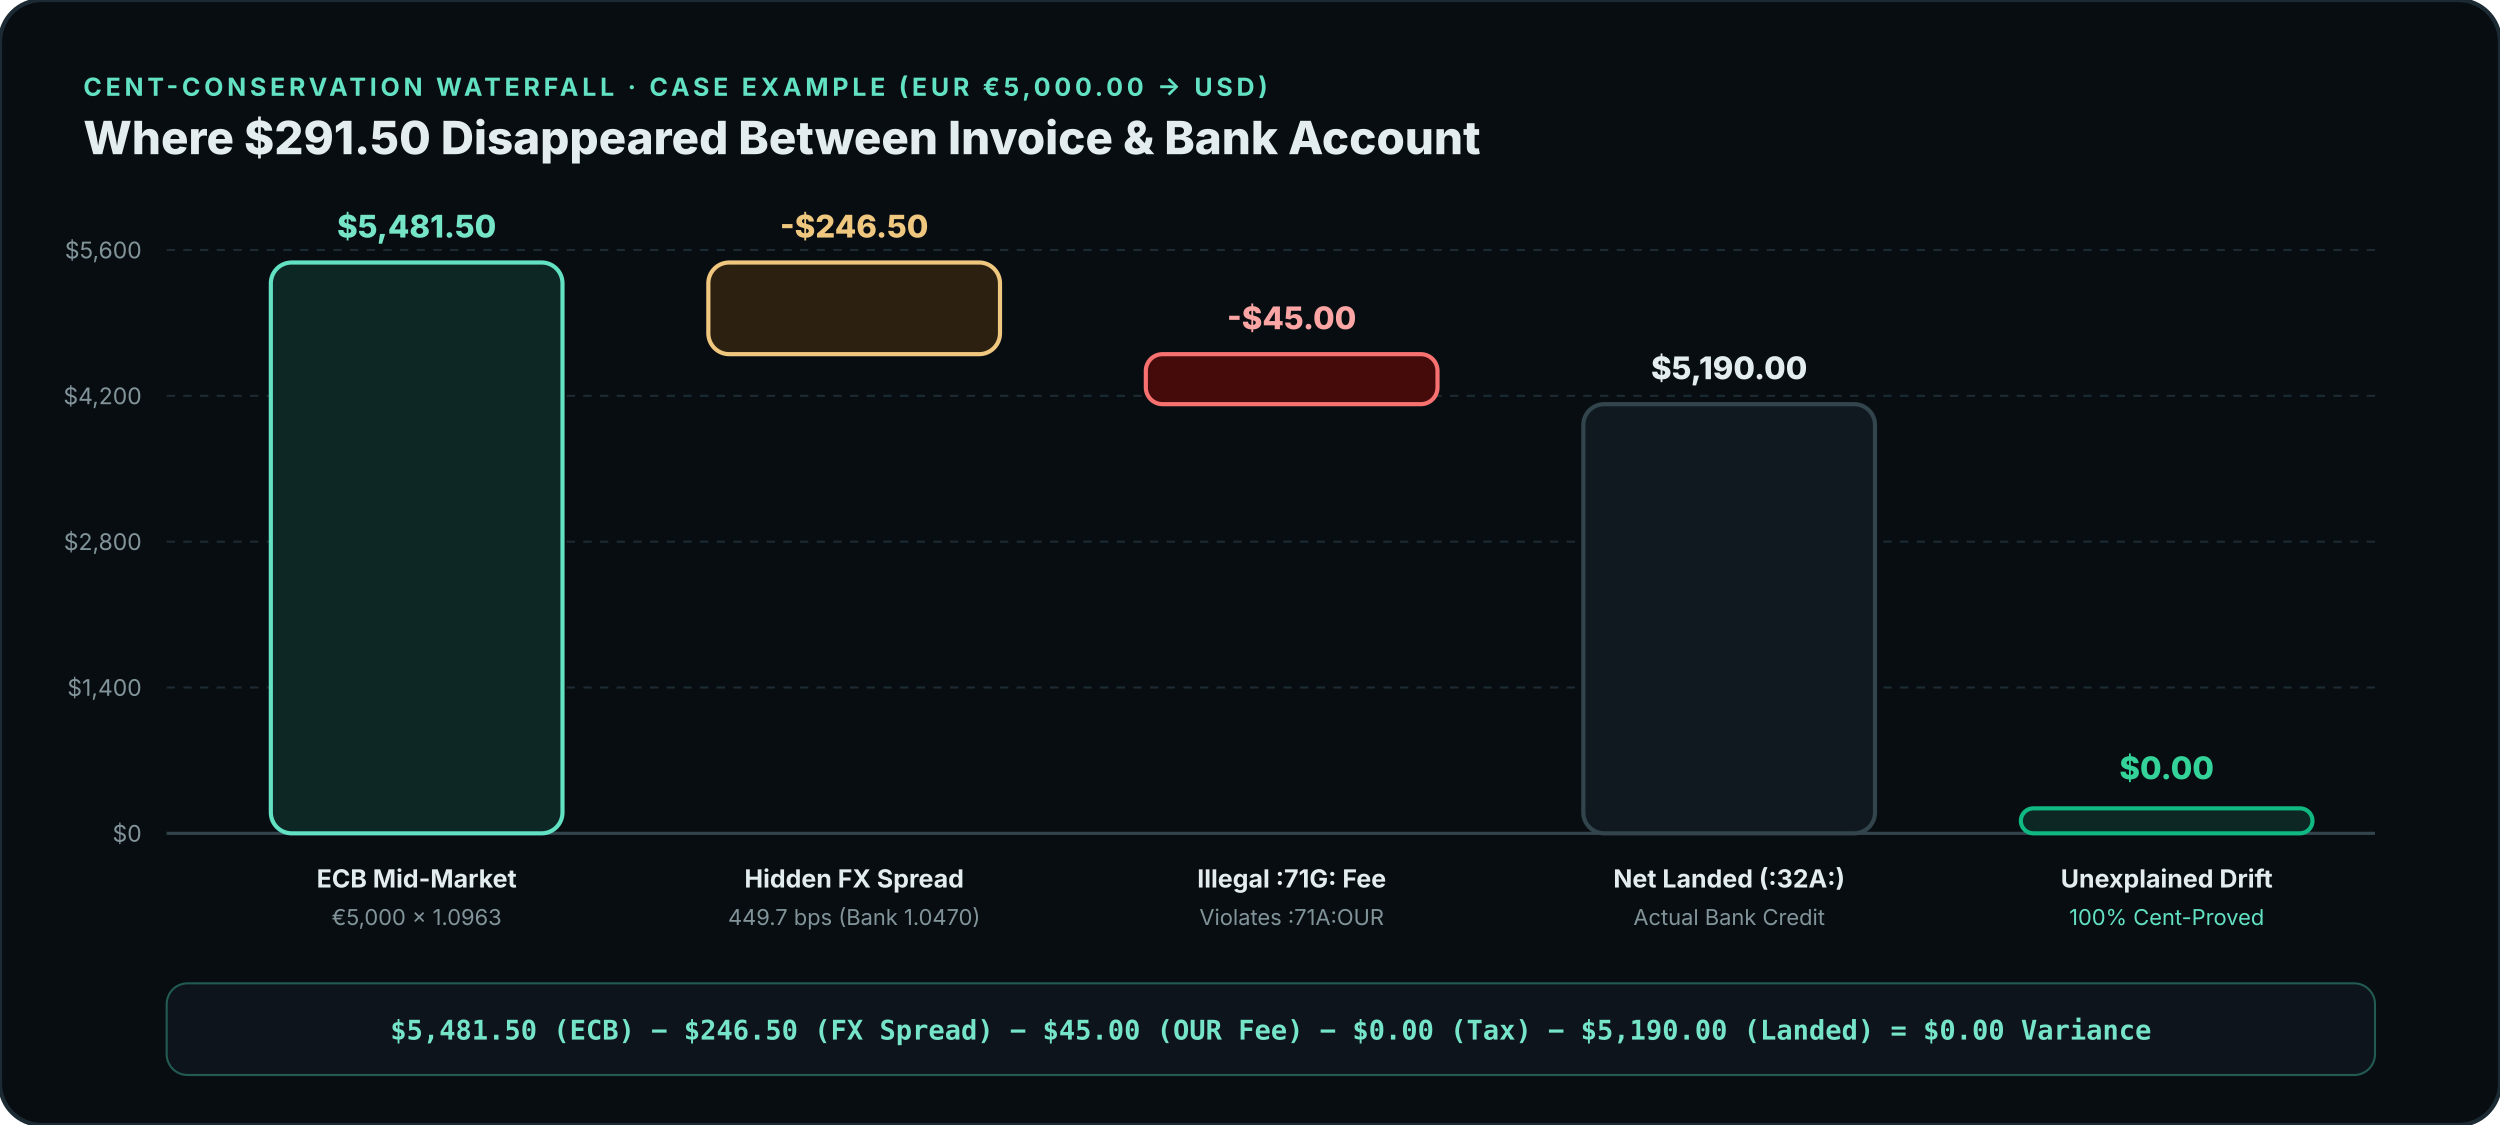
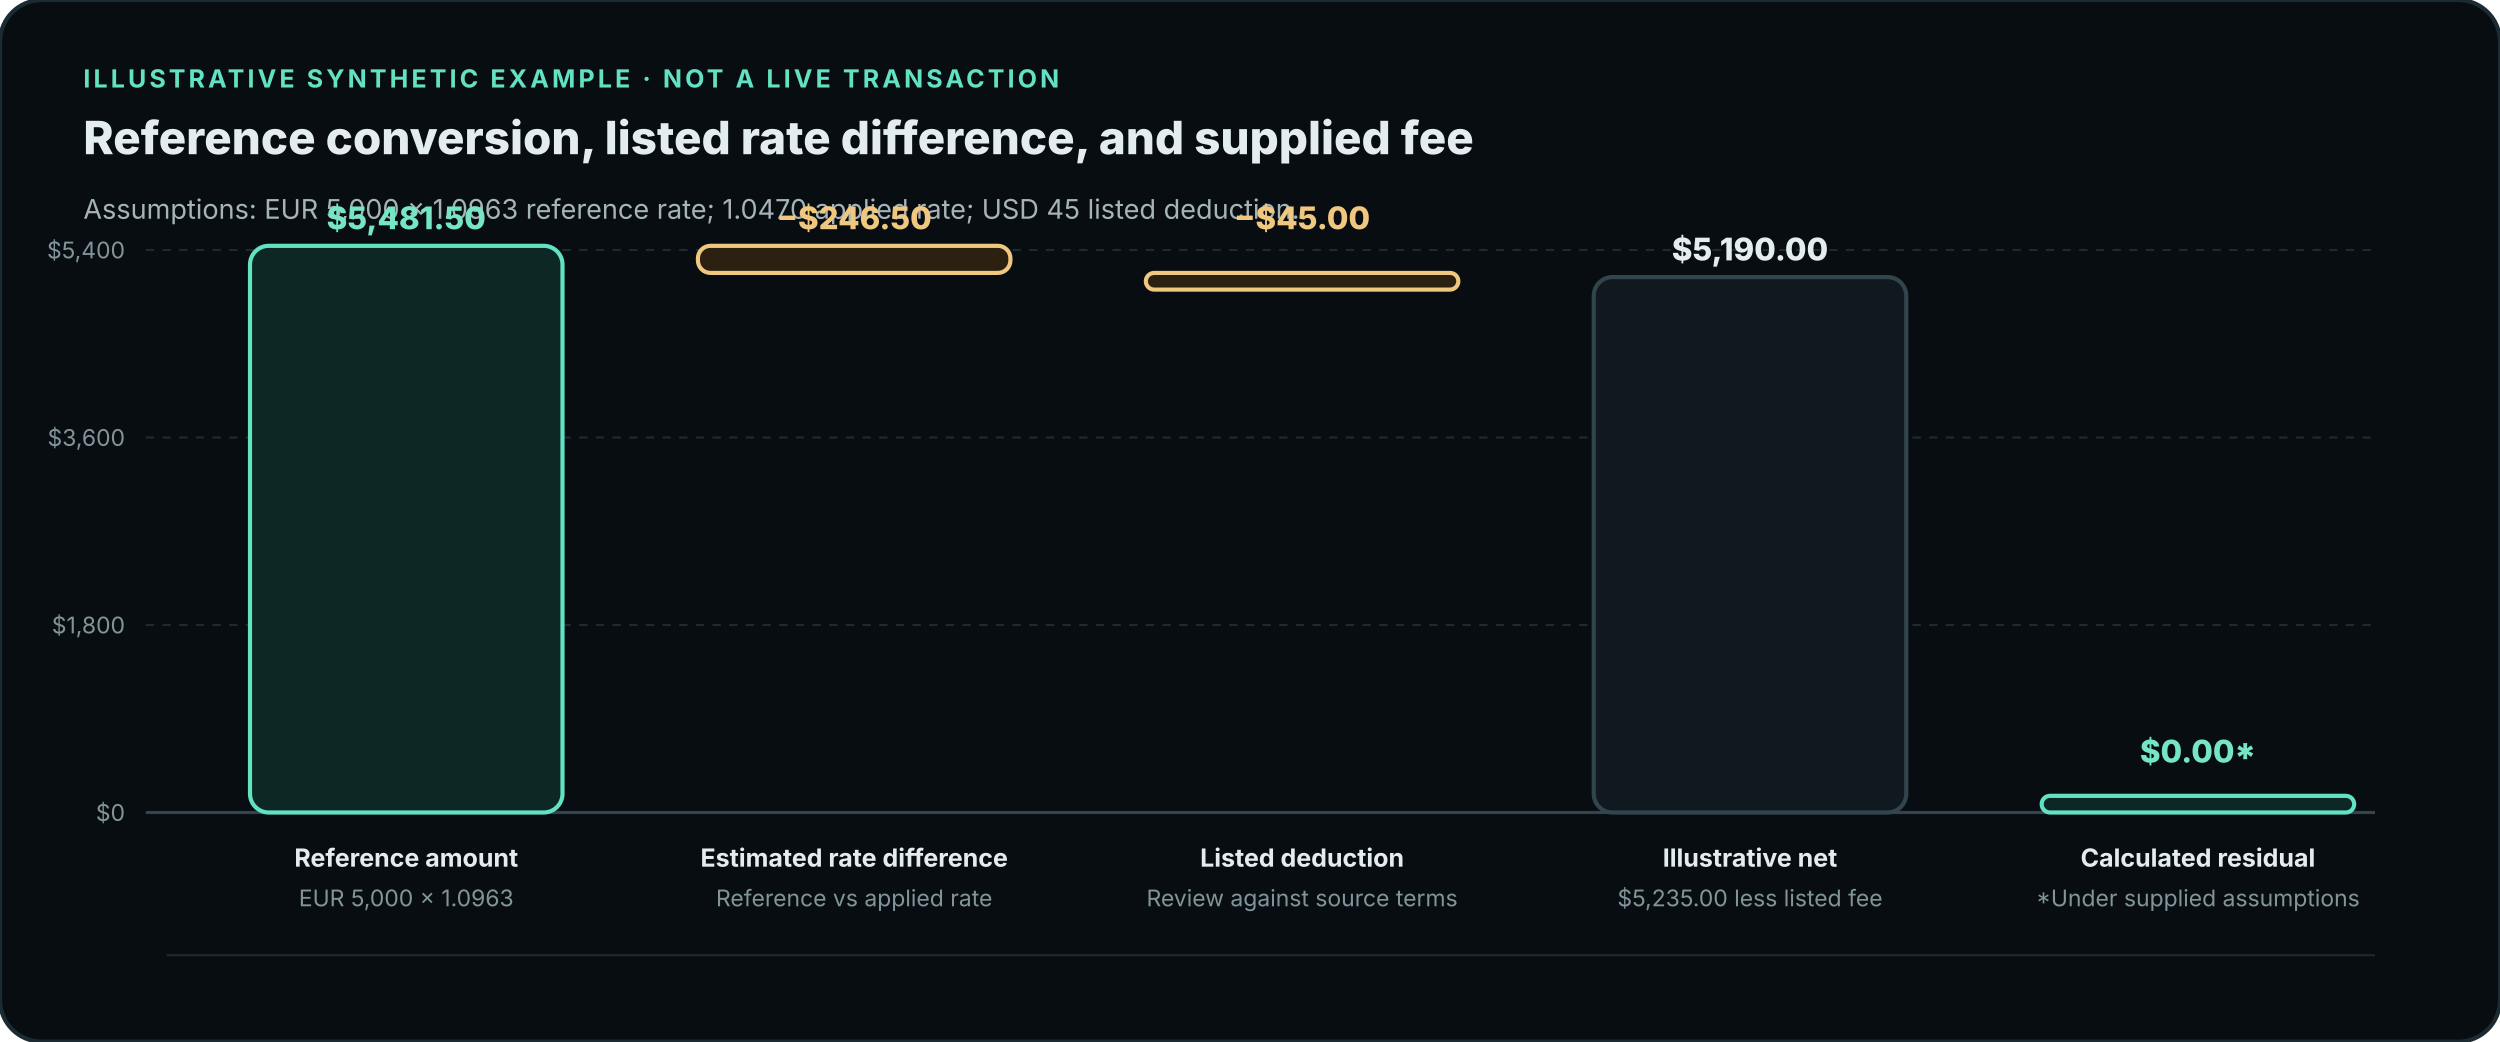
- <svg xmlns="http://www.w3.org/2000/svg" viewBox="0 0 1200 540" width="1200" height="540" font-family="Inter, Segoe UI, system-ui, sans-serif">
-   <rect width="1200" height="540" rx="20" fill="#080d12" stroke="#1c2a33" stroke-width="2" />
-   <text x="40" y="46" fill="#62e1c3" font-size="12" font-weight="700" letter-spacing="1.8">CENT-CONSERVATION WATERFALL · CASE EXAMPLE (EUR €5,000.00 → USD)</text>
-   <text x="40" y="74" fill="#e3edef" font-size="22" font-weight="800">Where $291.50 Disappeared Between Invoice &amp; Bank Account</text>
-   <line x1="80" y1="120" x2="1140" y2="120" stroke="#1c2a33" stroke-dasharray="4 4" />
-   <line x1="80" y1="190" x2="1140" y2="190" stroke="#1c2a33" stroke-dasharray="4 4" />
-   <line x1="80" y1="260" x2="1140" y2="260" stroke="#1c2a33" stroke-dasharray="4 4" />
-   <line x1="80" y1="330" x2="1140" y2="330" stroke="#1c2a33" stroke-dasharray="4 4" />
-   <line x1="80" y1="400" x2="1140" y2="400" stroke="#32454d" stroke-width="1.5" />
-   <text x="68" y="124" text-anchor="end" fill="#81949a" font-size="11">$5,600</text>
-   <text x="68" y="194" text-anchor="end" fill="#81949a" font-size="11">$4,200</text>
-   <text x="68" y="264" text-anchor="end" fill="#81949a" font-size="11">$2,800</text>
-   <text x="68" y="334" text-anchor="end" fill="#81949a" font-size="11">$1,400</text>
-   <text x="68" y="404" text-anchor="end" fill="#81949a" font-size="11">$0</text>
-   <rect x="130" y="126" width="140" height="274" rx="10" fill="#0d2725" stroke="#62e1c3" stroke-width="2" />
-   <text x="200" y="114" text-anchor="middle" fill="#75e4c7" font-size="15" font-weight="800">$5,481.50</text>
-   <text x="200" y="426" text-anchor="middle" fill="#e3edef" font-size="12" font-weight="700">ECB Mid-Market</text>
-   <text x="200" y="444" text-anchor="middle" fill="#81949a" font-size="10.5">€5,000 × 1.0963</text>
-   <rect x="340" y="126" width="140" height="44" rx="10" fill="#2c2111" stroke="#f0c77f" stroke-width="2" />
-   <text x="410" y="114" text-anchor="middle" fill="#f0c77f" font-size="15" font-weight="800">-$246.50</text>
-   <text x="410" y="426" text-anchor="middle" fill="#e3edef" font-size="12" font-weight="700">Hidden FX Spread</text>
-   <text x="410" y="444" text-anchor="middle" fill="#81949a" font-size="10.5">449.7 bps (Bank 1.0470)</text>
-   <rect x="550" y="170" width="140" height="24" rx="8" fill="#450a0a" stroke="#f87171" stroke-width="2" />
-   <text x="620" y="158" text-anchor="middle" fill="#fca5a5" font-size="15" font-weight="800">-$45.00</text>
-   <text x="620" y="426" text-anchor="middle" fill="#e3edef" font-size="12" font-weight="700">Illegal :71G: Fee</text>
-   <text x="620" y="444" text-anchor="middle" fill="#81949a" font-size="10.5">Violates :71A:OUR</text>
-   <rect x="760" y="194" width="140" height="206" rx="10" fill="#101820" stroke="#32454d" stroke-width="2" />
-   <text x="830" y="182" text-anchor="middle" fill="#e3edef" font-size="15" font-weight="800">$5,190.00</text>
-   <text x="830" y="426" text-anchor="middle" fill="#e3edef" font-size="12" font-weight="700">Net Landed (:32A:)</text>
-   <text x="830" y="444" text-anchor="middle" fill="#81949a" font-size="10.5">Actual Bank Credit</text>
-   <rect x="970" y="388" width="140" height="12" rx="6" fill="#0d2725" stroke="#10b981" stroke-width="2" />
-   <text x="1040" y="374" text-anchor="middle" fill="#34d399" font-size="15" font-weight="800">$0.00</text>
-   <text x="1040" y="426" text-anchor="middle" fill="#e3edef" font-size="12" font-weight="700">Unexplained Drift</text>
-   <text x="1040" y="444" text-anchor="middle" fill="#62e1c3" font-size="10.5">100% Cent-Proved</text>
-   <rect x="80" y="472" width="1060" height="44" rx="10" fill="#0d141b" stroke="#225b51" />
-   <text x="610" y="499" text-anchor="middle" fill="#75e4c7" font-size="13" font-weight="700" font-family="JetBrains Mono, monospace">
-     $5,481.50 (ECB) − $246.50 (FX Spread) − $45.00 (OUR Fee) − $0.00 (Tax) − $5,190.00 (Landed) = $0.00 Variance
-   </text>
+ <svg xmlns="http://www.w3.org/2000/svg" viewBox="0 0 1200 500" width="1200" height="500" font-family="Inter, Segoe UI, system-ui, sans-serif">
+   <rect width="1200" height="500" rx="20" fill="#080d12" stroke="#1c2a33" stroke-width="2" />
+   <text x="40" y="42" fill="#62e1c3" font-size="12" font-weight="700" letter-spacing="1.5">ILLUSTRATIVE SYNTHETIC EXAMPLE · NOT A LIVE TRANSACTION</text>
+   <text x="40" y="74" fill="#e3edef" font-size="22" font-weight="800">Reference conversion, listed rate difference, and supplied fee</text>
+   <text x="40" y="105" fill="#a4b4b8" font-size="13">Assumptions: EUR 5,000 × 1.0963 reference rate; 1.0470 applied rate; USD 45 listed deduction.</text>
+   <line x1="70" y1="390" x2="1140" y2="390" stroke="#32454d" stroke-width="1.5" />
+   <line x1="70" y1="300" x2="1140" y2="300" stroke="#1c2a33" stroke-dasharray="4 4" />
+   <line x1="70" y1="210" x2="1140" y2="210" stroke="#1c2a33" stroke-dasharray="4 4" />
+   <line x1="70" y1="120" x2="1140" y2="120" stroke="#1c2a33" stroke-dasharray="4 4" />
+   <text x="60" y="394" text-anchor="end" fill="#81949a" font-size="11">$0</text>
+   <text x="60" y="304" text-anchor="end" fill="#81949a" font-size="11">$1,800</text>
+   <text x="60" y="214" text-anchor="end" fill="#81949a" font-size="11">$3,600</text>
+   <text x="60" y="124" text-anchor="end" fill="#81949a" font-size="11">$5,400</text>
+   <rect x="120" y="118" width="150" height="272" rx="9" fill="#0d2725" stroke="#62e1c3" stroke-width="2" />
+   <text x="195" y="110" text-anchor="middle" fill="#75e4c7" font-size="15" font-weight="800">$5,481.50</text>
+   <text x="195" y="416" text-anchor="middle" fill="#e3edef" font-size="12" font-weight="700">Reference amount</text>
+   <text x="195" y="435" text-anchor="middle" fill="#81949a" font-size="11">EUR 5,000 × 1.0963</text>
+   <rect x="335" y="118" width="150" height="13" rx="6" fill="#2c2111" stroke="#f0c77f" stroke-width="2" />
+   <text x="410" y="110" text-anchor="middle" fill="#f0c77f" font-size="15" font-weight="800">−$246.50</text>
+   <text x="410" y="416" text-anchor="middle" fill="#e3edef" font-size="12" font-weight="700">Estimated rate difference</text>
+   <text x="410" y="435" text-anchor="middle" fill="#81949a" font-size="11">Reference vs applied rate</text>
+   <rect x="550" y="131" width="150" height="8" rx="4" fill="#2c2111" stroke="#f0c77f" stroke-width="2" />
+   <text x="625" y="110" text-anchor="middle" fill="#f0c77f" font-size="15" font-weight="800">−$45.00</text>
+   <text x="625" y="416" text-anchor="middle" fill="#e3edef" font-size="12" font-weight="700">Listed deduction</text>
+   <text x="625" y="435" text-anchor="middle" fill="#81949a" font-size="11">Review against source terms</text>
+   <rect x="765" y="133" width="150" height="257" rx="9" fill="#101820" stroke="#32454d" stroke-width="2" />
+   <text x="840" y="125" text-anchor="middle" fill="#e3edef" font-size="15" font-weight="800">$5,190.00</text>
+   <text x="840" y="416" text-anchor="middle" fill="#e3edef" font-size="12" font-weight="700">Illustrative net</text>
+   <text x="840" y="435" text-anchor="middle" fill="#81949a" font-size="11">$5,235.00 less listed fee</text>
+   <rect x="980" y="382" width="150" height="8" rx="4" fill="#0d2725" stroke="#62e1c3" stroke-width="2" />
+   <text x="1055" y="366" text-anchor="middle" fill="#75e4c7" font-size="15" font-weight="800">$0.00*</text>
+   <text x="1055" y="416" text-anchor="middle" fill="#e3edef" font-size="12" font-weight="700">Calculated residual</text>
+   <text x="1055" y="435" text-anchor="middle" fill="#81949a" font-size="11">*Under supplied assumptions</text>
+   <rect x="80" y="458" width="1060" height="1" fill="#1c2a33" />
</svg>
